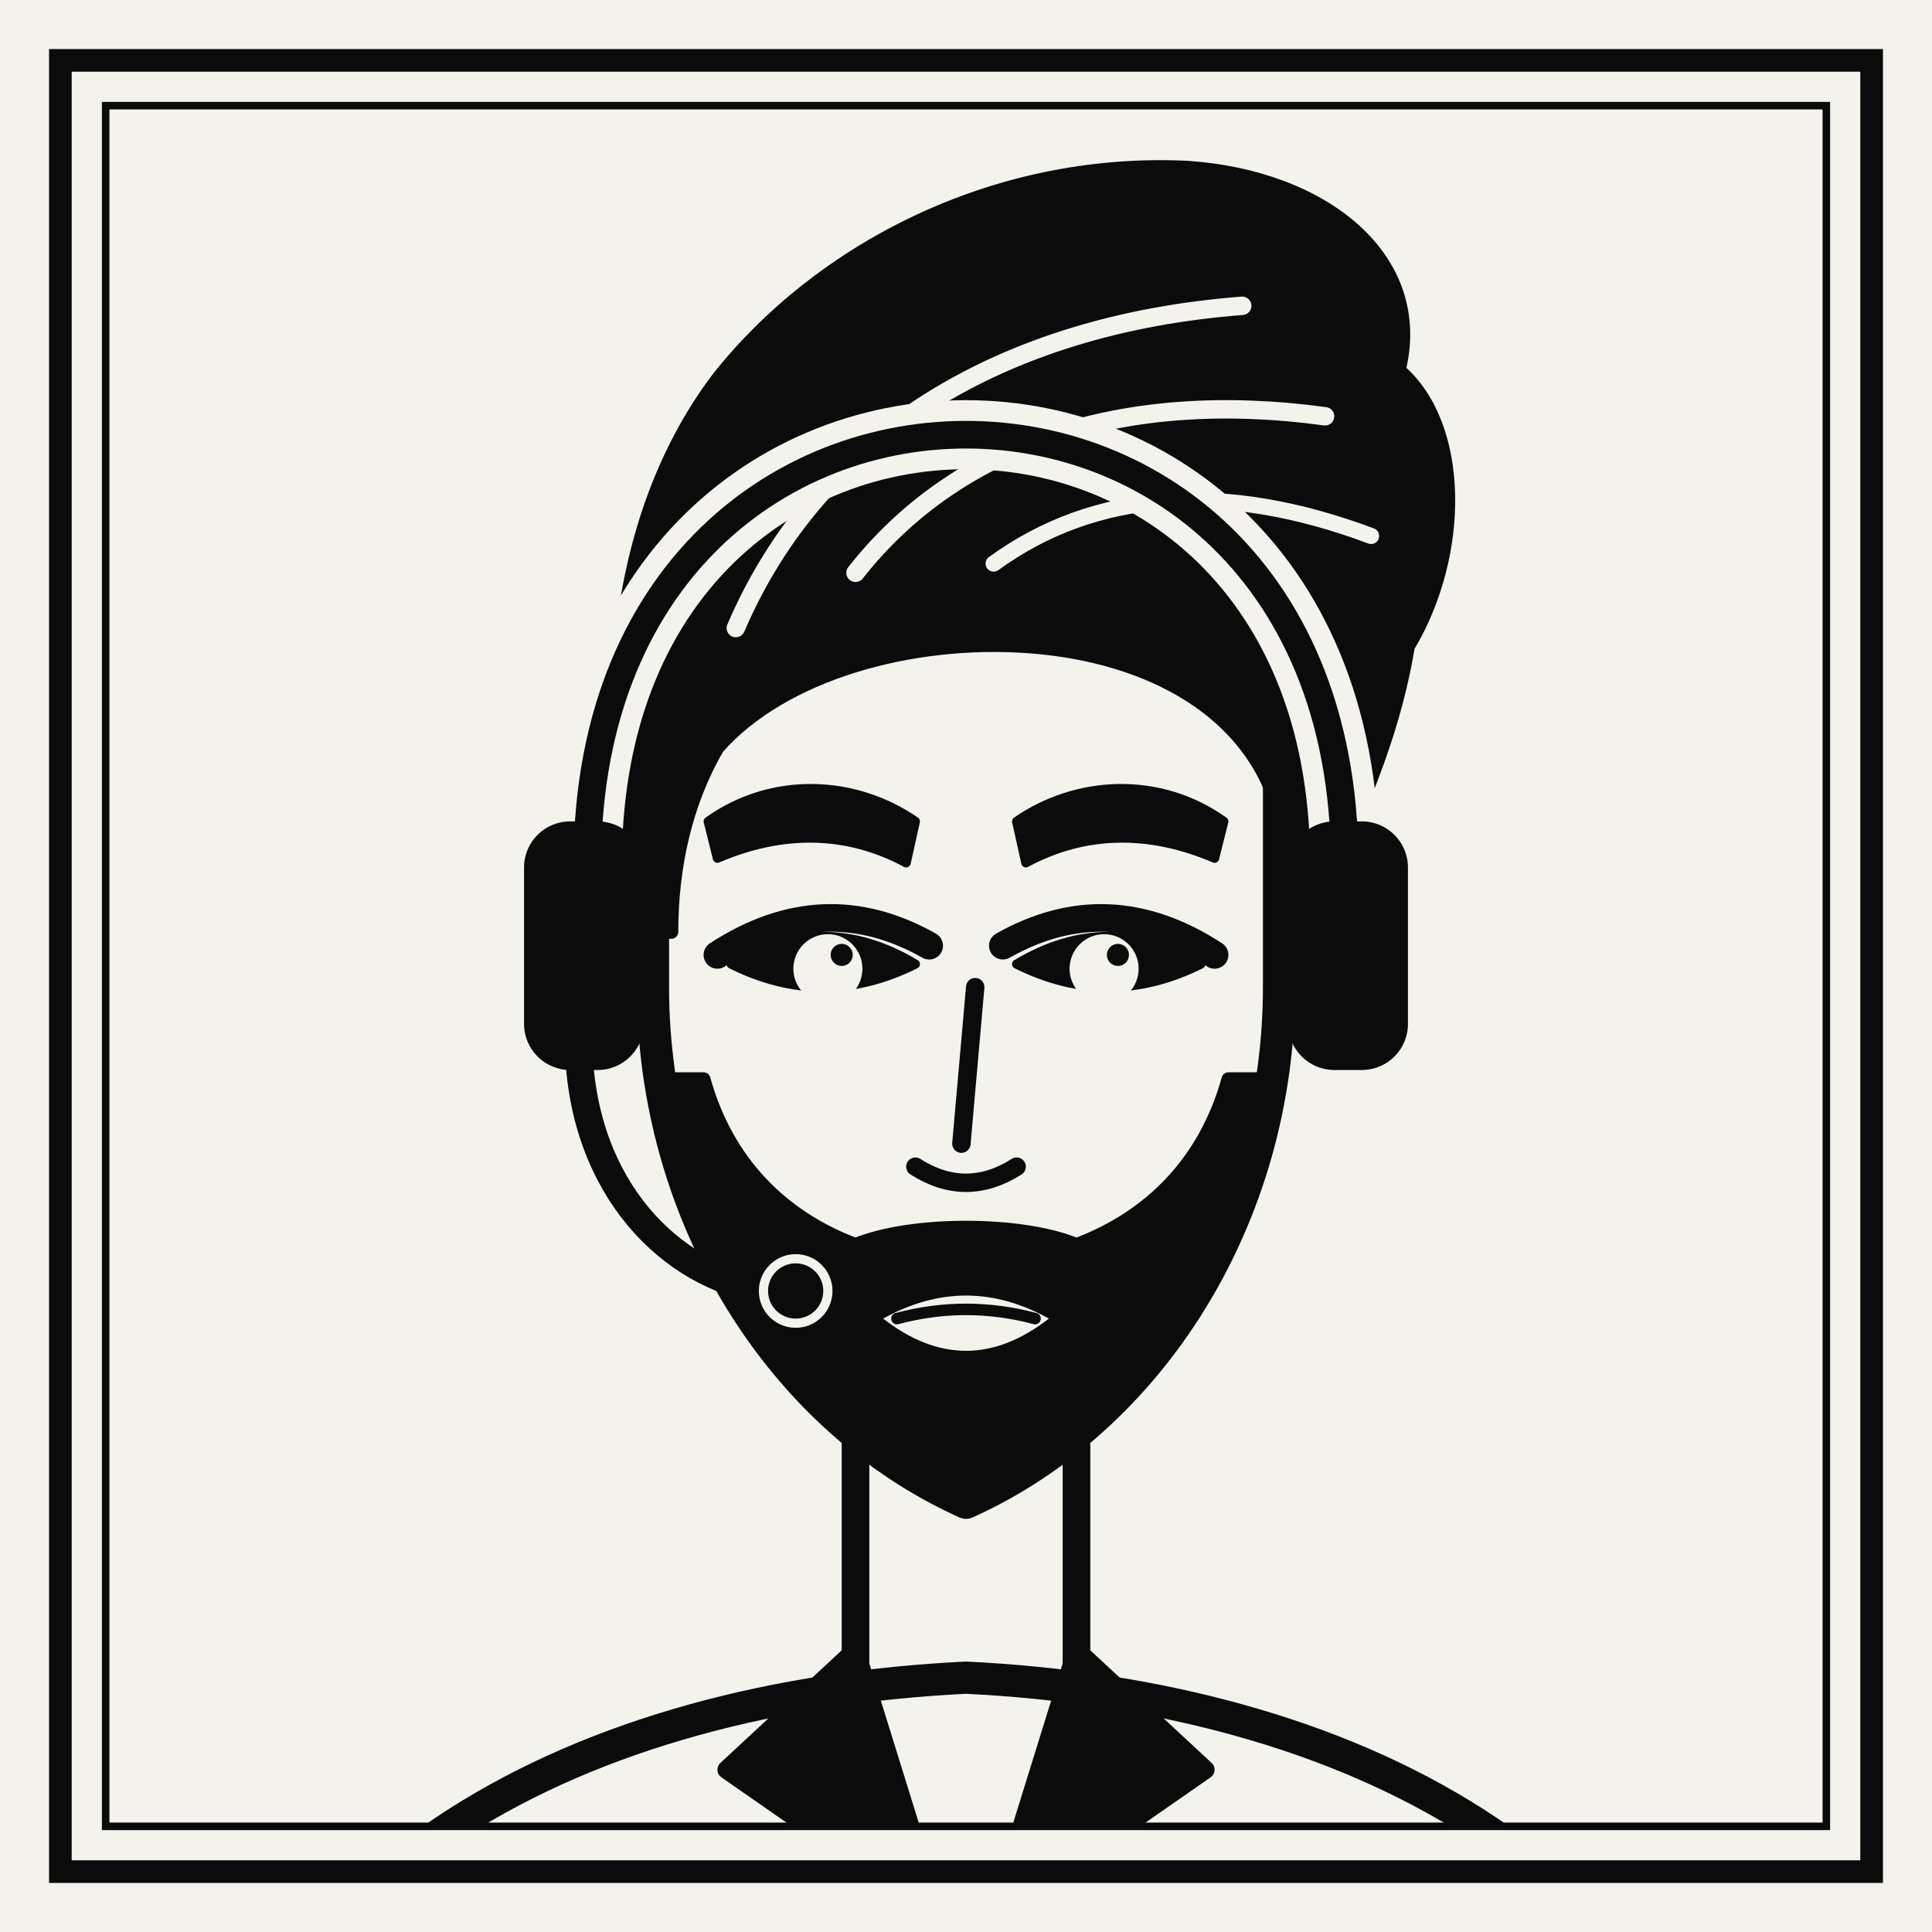
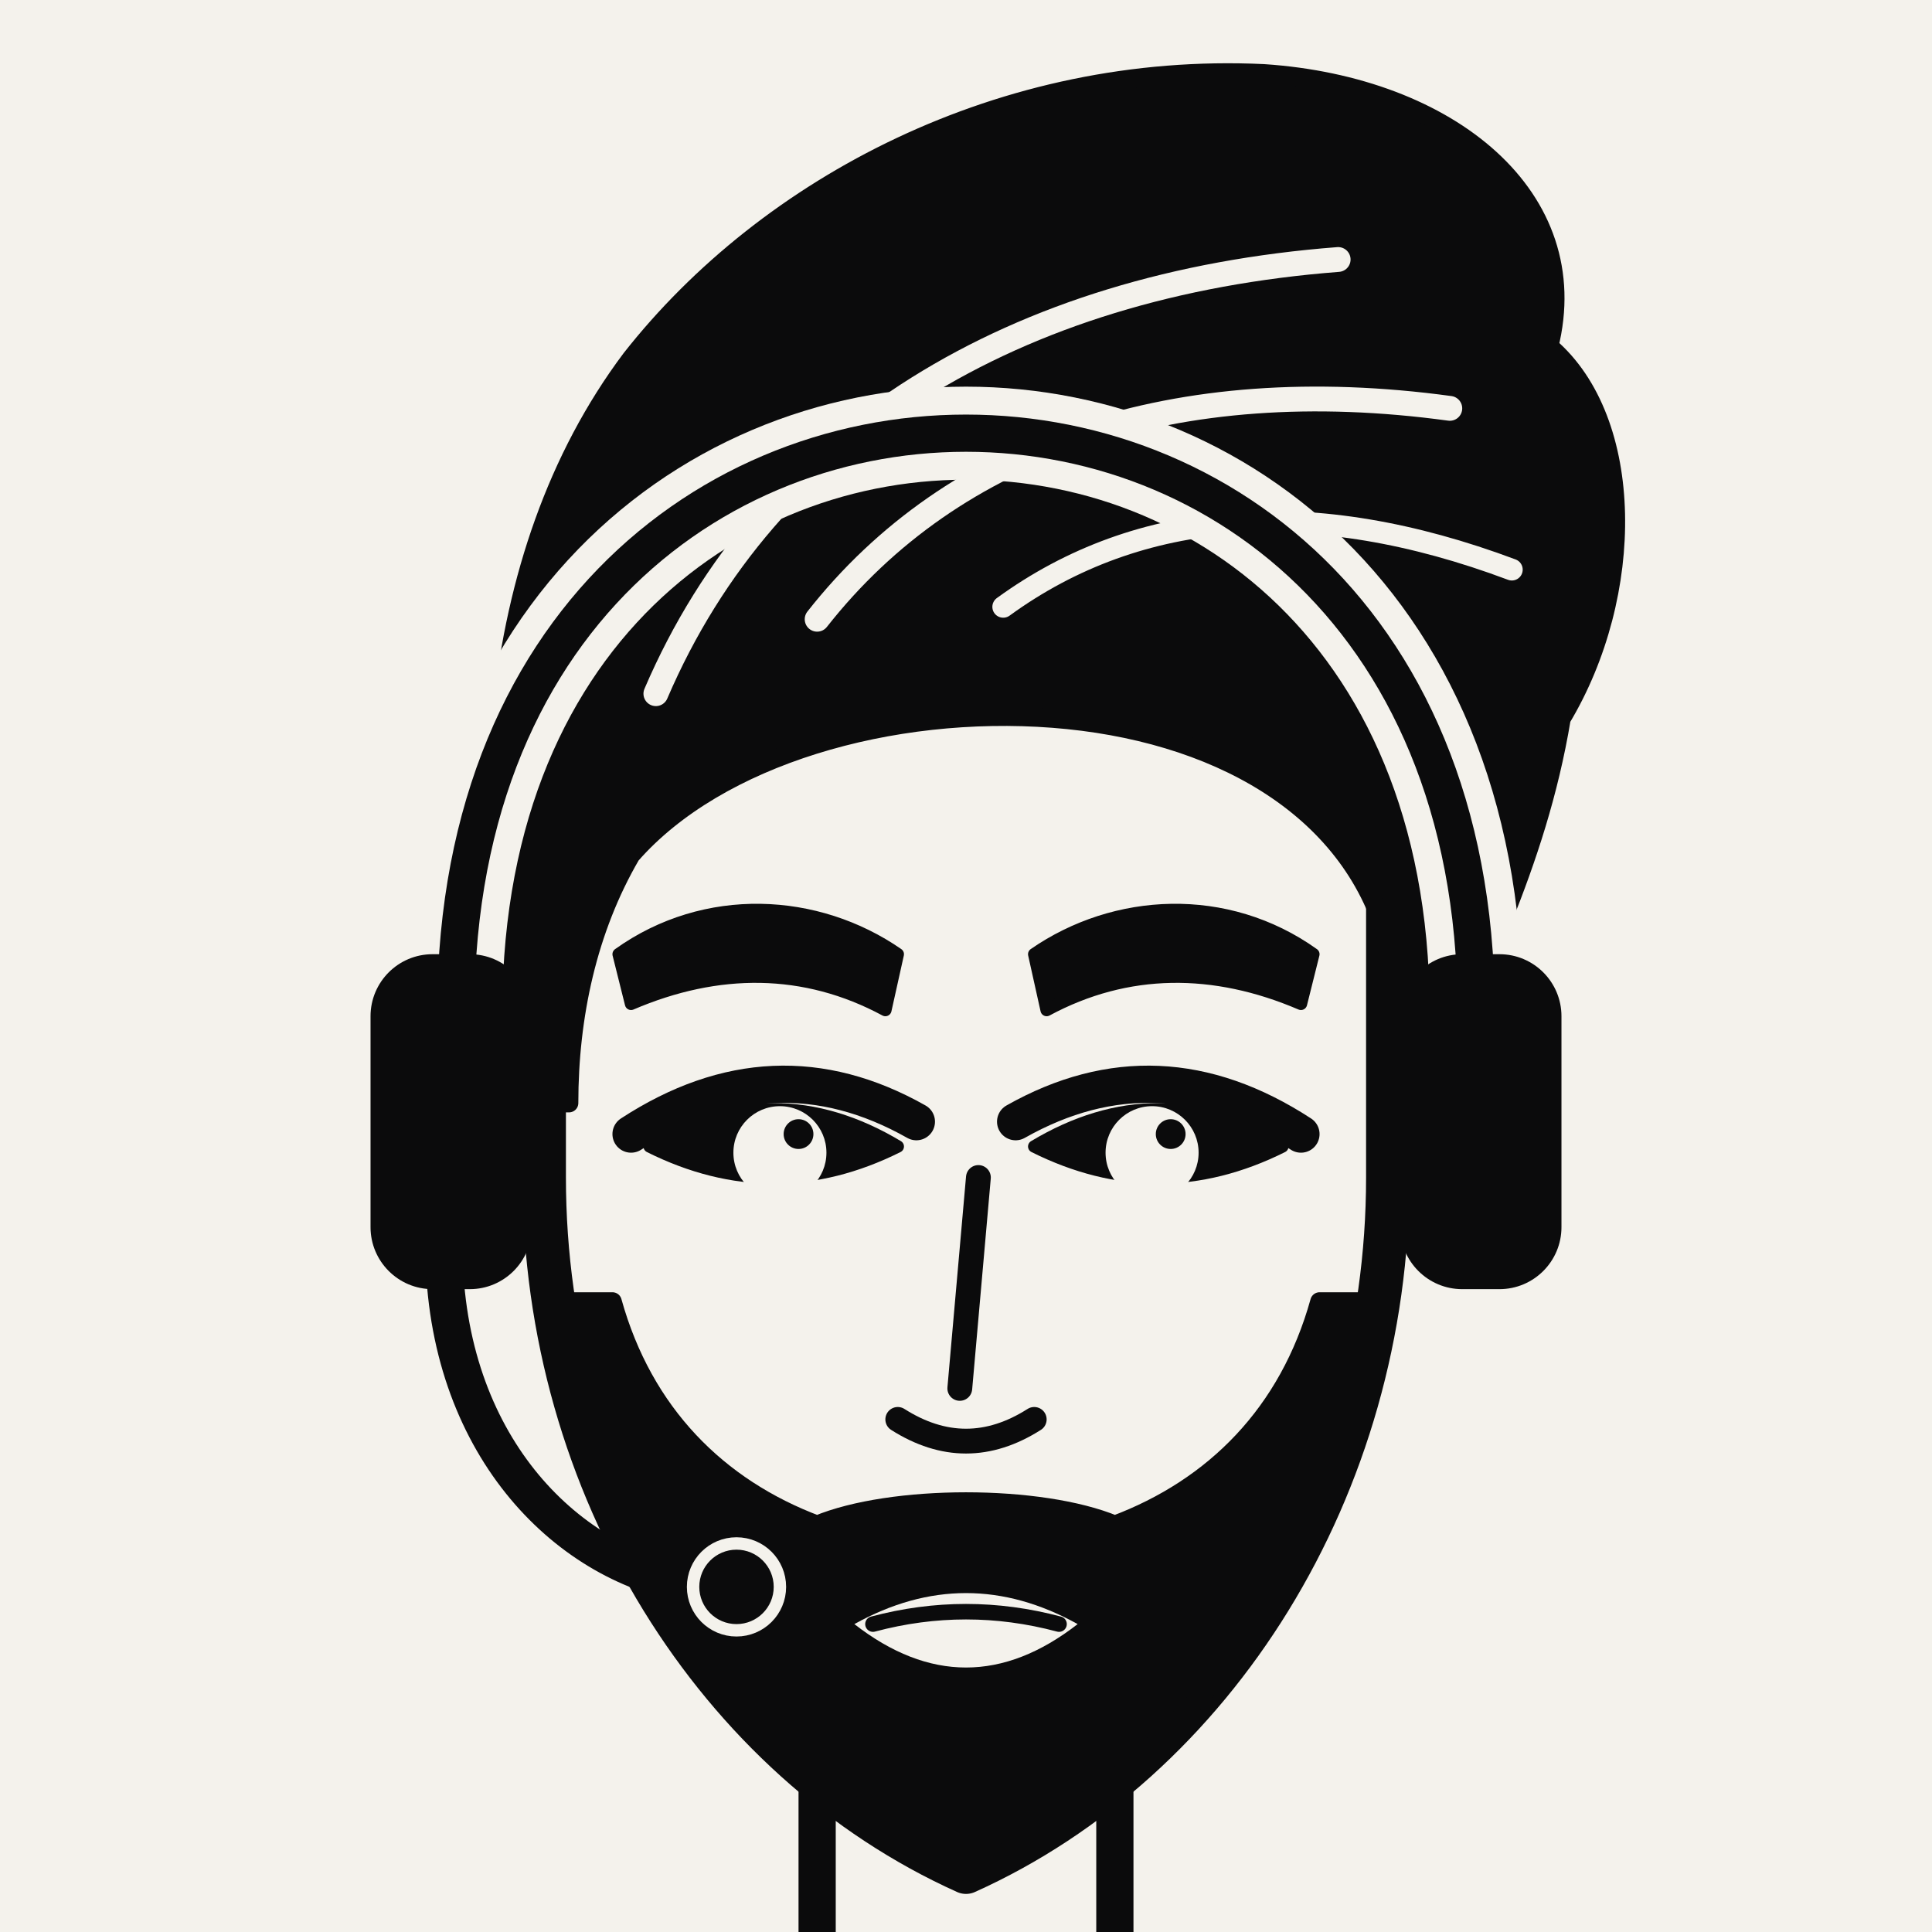
- <svg xmlns="http://www.w3.org/2000/svg" viewBox="0 0 512 512" role="img" aria-label="Siyaf mark, light: the founder drawn in anime style with a headset, in a framed bone-white box">
+ <svg xmlns="http://www.w3.org/2000/svg" viewBox="66 30 380 380" role="img" aria-label="Siyaf avatar, light">
  <defs>
    <clipPath id="inner">
      <rect x="28" y="28" width="456" height="456" />
    </clipPath>
  </defs>
  <rect x="-100" y="-100" width="712" height="712" fill="#f4f2ec" />
-   <g clip-path="url(#inner)">
+   <g>
    <g transform="translate(256 286) scale(1.22) translate(-256 -270)" fill="none" stroke="#0b0b0c" stroke-linecap="round" stroke-linejoin="round">
      <path d="M86 520 C100 440 174 404 256 400 C338 404 412 440 426 520 Z" fill="#f4f2ec" stroke-width="7" />
      <path d="M232 348 L232 400 M280 348 L280 400" stroke-width="6" />
      <path d="M232 394 L204 420 L250 452 Z" fill="#0b0b0c" stroke-width="4" />
      <path d="M280 394 L308 420 L262 452 Z" fill="#0b0b0c" stroke-width="4" />
      <path d="M188 196 C188 160 218 140 256 140 C294 140 324 160 324 196 L324 250 C324 300 296 344 256 362 C216 344 188 300 188 250 Z" fill="#f4f2ec" stroke-width="7" />
      <path d="M190 270 L199 270 C204 288 216 300 232 306 C244 301 268 301 280 306 C296 300 308 288 313 270 L322 270 C320 306 294 344 256 362 C218 344 192 306 190 270 Z" fill="#0b0b0c" stroke-width="3" />
      <path d="M238 322 Q256 312 274 322 Q256 336 238 322 Z" fill="#f4f2ec" stroke="none" />
      <path d="M241 322 Q256 318 271 322" stroke-width="2.5" />
      <path d="M186 238 C176 196 178 150 202 118 C224 90 262 70 304 72 C334 74 356 92 350 116 C364 128 364 156 352 176 C348 200 338 218 330 238 L324 212 C318 190 296 178 270 176 C244 174 216 182 202 198 C195 210 192 224 192 238 Z" fill="#0b0b0c" stroke-width="3" />
      <path d="M206 172 C224 130 264 106 316 102" stroke="#f4f2ec" stroke-width="4" />
      <path d="M232 160 C254 132 290 120 334 126" stroke="#f4f2ec" stroke-width="4" />
      <path d="M262 158 C284 142 312 140 344 152" stroke="#f4f2ec" stroke-width="3.5" />
      <path d="M200 214 C214 204 232 205 245 214 L243 223 C230 216 216 216 202 222 Z" fill="#0b0b0c" stroke-width="2" />
      <path d="M312 214 C298 204 280 205 267 214 L269 223 C282 216 296 216 310 222 Z" fill="#0b0b0c" stroke-width="2" />
      <path d="M205 245 Q225 233 245 245 Q225 255 205 245 Z" fill="#0b0b0c" stroke-width="2" />
      <path d="M202 243 Q225 228 248 241" stroke-width="6" />
      <circle cx="226" cy="246" r="7.5" fill="#f4f2ec" stroke="none" />
      <circle cx="229" cy="243" r="2.4" fill="#0b0b0c" stroke="none" />
      <path d="M267 245 Q287 233 307 245 Q287 255 267 245 Z" fill="#0b0b0c" stroke-width="2" />
      <path d="M264 241 Q287 228 310 243" stroke-width="6" />
      <circle cx="286" cy="246" r="7.5" fill="#f4f2ec" stroke="none" />
      <circle cx="289" cy="243" r="2.4" fill="#0b0b0c" stroke="none" />
      <path d="M258 250 L255 284" stroke-width="4" />
      <path d="M245 289 Q256 296 267 289" stroke-width="4" />
      <path d="M174 232 C166 96 346 96 338 232" stroke="#f4f2ec" stroke-width="15" />
      <path d="M174 232 C166 96 346 96 338 232" stroke-width="6" />
      <rect x="160" y="214" width="26" height="54" rx="10" fill="#0b0b0c" stroke="none" />
      <rect x="326" y="214" width="26" height="54" rx="10" fill="#0b0b0c" stroke="none" />
      <path d="M172 266 C174 296 194 314 214 316" stroke-width="6" />
      <circle cx="219" cy="316" r="7" fill="#0b0b0c" stroke="#f4f2ec" stroke-width="2" />
    </g>
  </g>
-   <rect x="16" y="16" width="480" height="480" fill="none" stroke="#0b0b0c" stroke-width="6" />
-   <rect x="28" y="28" width="456" height="456" fill="none" stroke="#0b0b0c" stroke-width="2" />
</svg>
